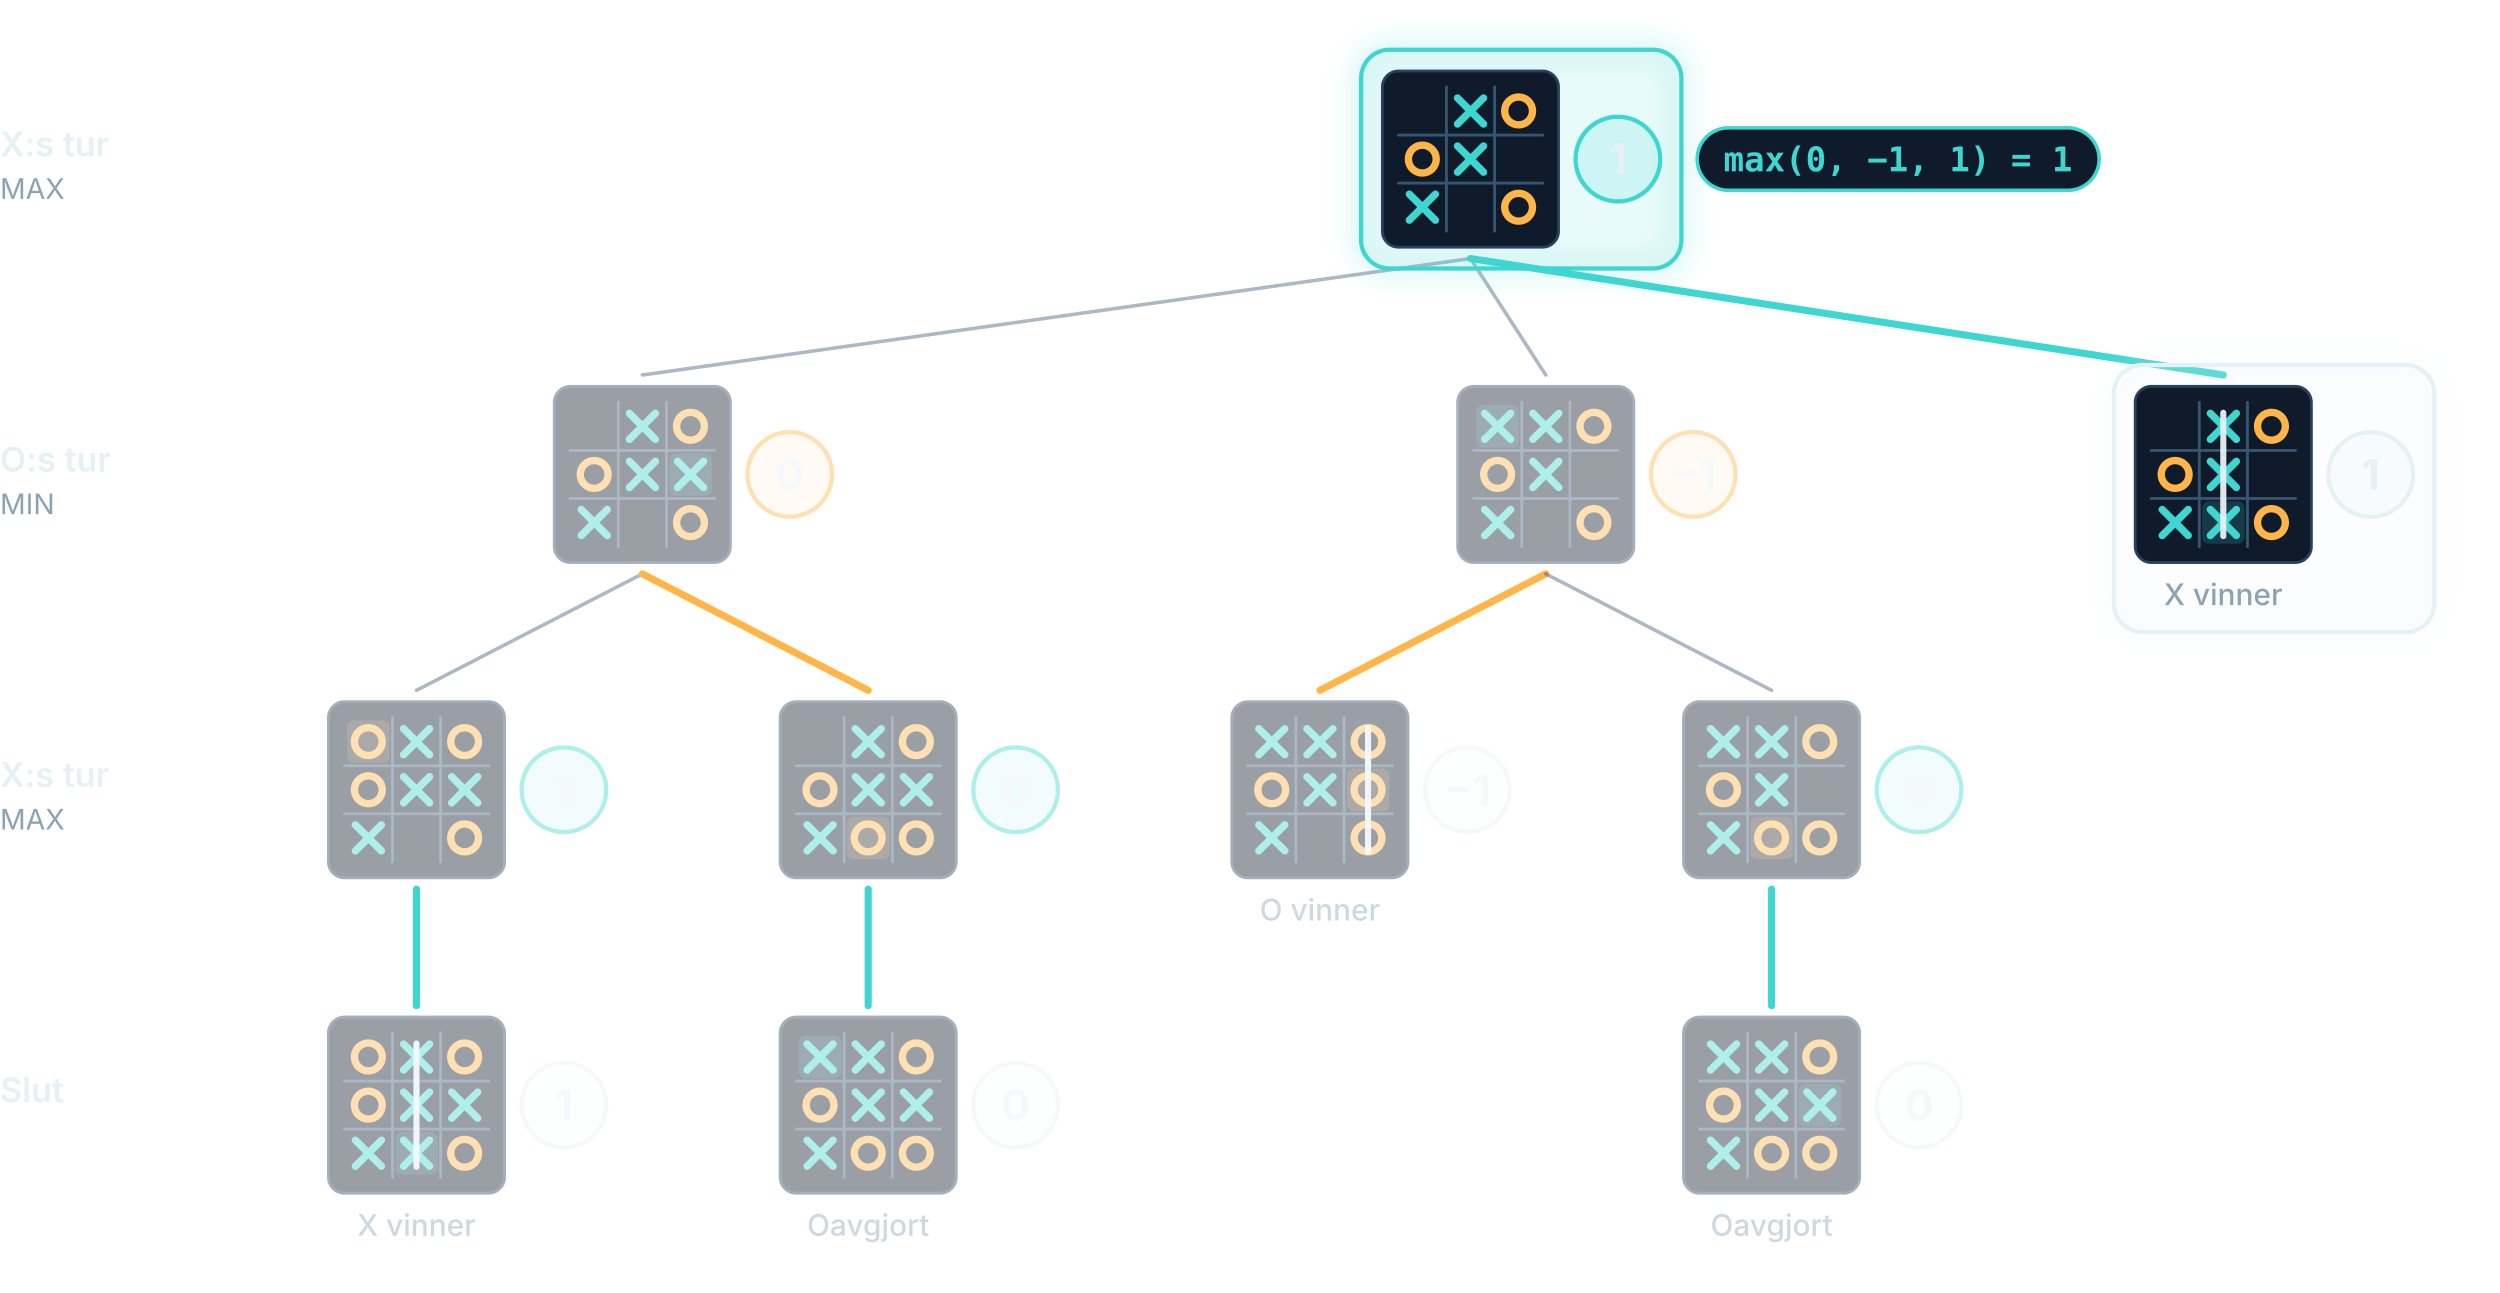
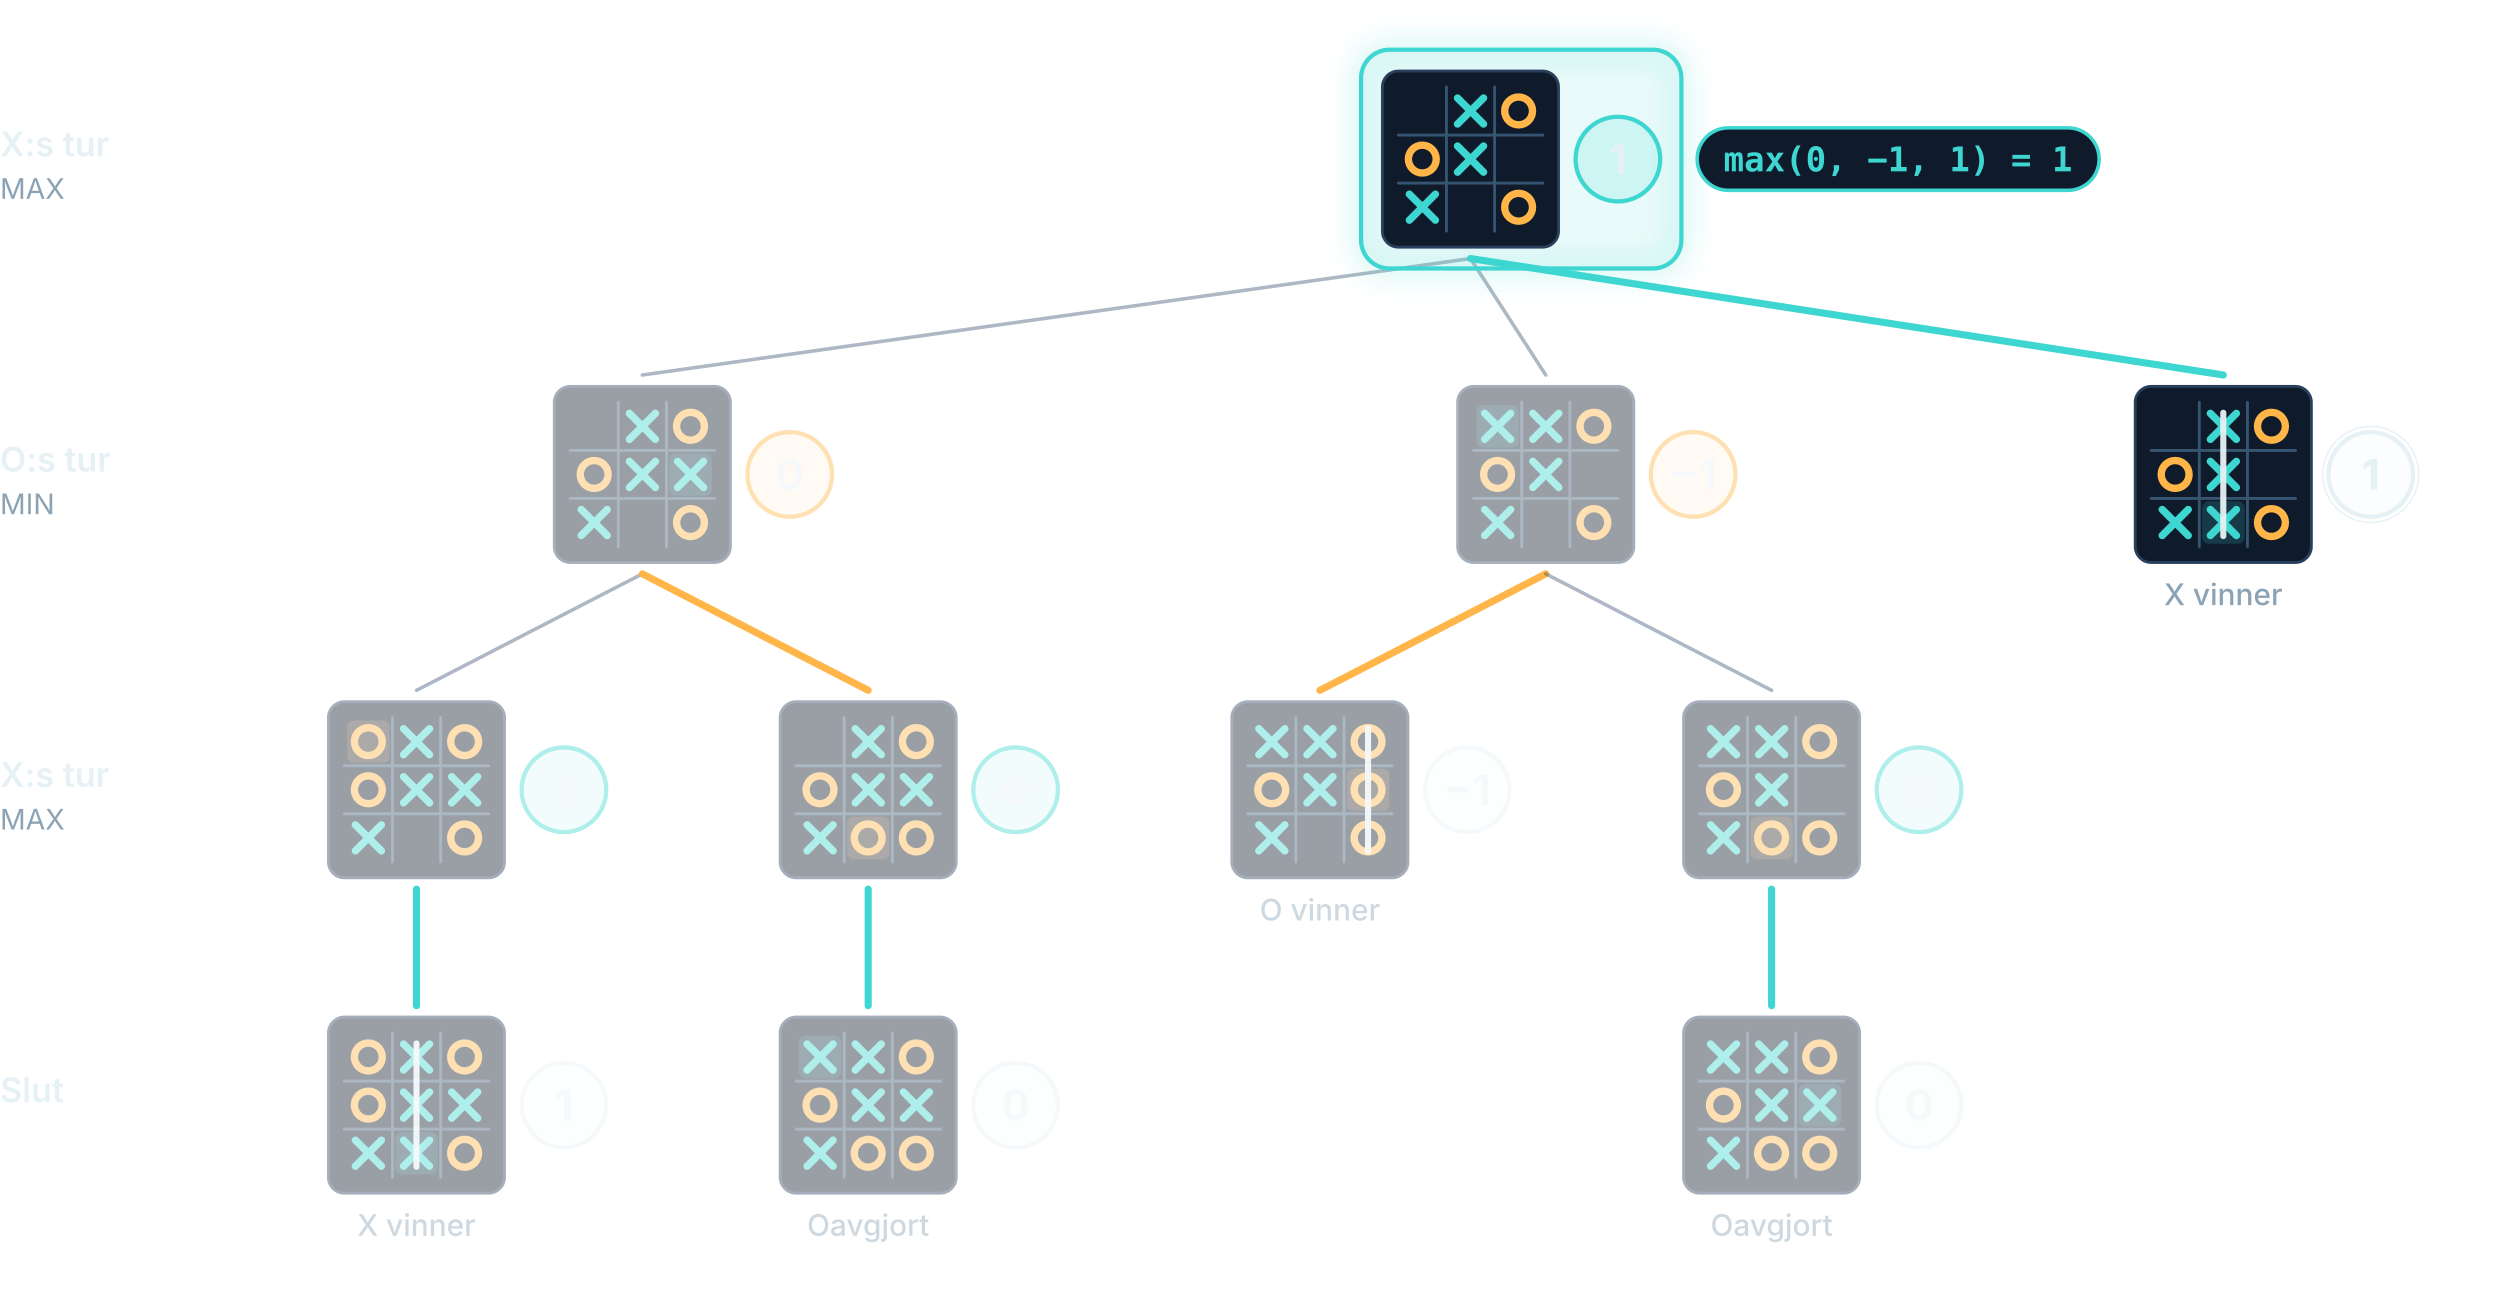
<svg xmlns="http://www.w3.org/2000/svg" viewBox="0 0 1760 910" width="1760" height="910" role="img">
  <defs>
    <filter id="glow" x="-40%" y="-40%" width="180%" height="180%">
      <feGaussianBlur stdDeviation="9" />
    </filter>
    <filter id="soft" x="-20%" y="-20%" width="140%" height="140%">
      <feGaussianBlur stdDeviation="4" />
    </filter>
  </defs>
+   <style>.pulse{animation:pulse 1.7s ease-out infinite}@keyframes pulse{0%{stroke-opacity:.95;stroke-width:3}70%{stroke-opacity:0;stroke-width:30}100%{stroke-opacity:0;stroke-width:30}}@media (prefers-reduced-motion:reduce){.pulse{animation:none;stroke-opacity:.7;stroke-width:9}}</style>
  <text x="0.0" y="110.0" font-family="'IBM Plex Sans','Segoe UI',Inter,Helvetica,Arial,sans-serif" font-size="24" font-weight="600" fill="#E6F1F5" text-anchor="start">X:s tur</text>
  <text x="0.0" y="140.0" font-family="'IBM Plex Sans','Segoe UI',Inter,Helvetica,Arial,sans-serif" font-size="20" font-weight="400" fill="#8BA3B4" text-anchor="start">MAX</text>
  <text x="0.0" y="332.0" font-family="'IBM Plex Sans','Segoe UI',Inter,Helvetica,Arial,sans-serif" font-size="24" font-weight="600" fill="#E6F1F5" text-anchor="start">O:s tur</text>
  <text x="0.0" y="362.0" font-family="'IBM Plex Sans','Segoe UI',Inter,Helvetica,Arial,sans-serif" font-size="20" font-weight="400" fill="#8BA3B4" text-anchor="start">MIN</text>
  <text x="0.0" y="554.0" font-family="'IBM Plex Sans','Segoe UI',Inter,Helvetica,Arial,sans-serif" font-size="24" font-weight="600" fill="#E6F1F5" text-anchor="start">X:s tur</text>
  <text x="0.0" y="584.0" font-family="'IBM Plex Sans','Segoe UI',Inter,Helvetica,Arial,sans-serif" font-size="20" font-weight="400" fill="#8BA3B4" text-anchor="start">MAX</text>
  <text x="0.0" y="776.0" font-family="'IBM Plex Sans','Segoe UI',Inter,Helvetica,Arial,sans-serif" font-size="24" font-weight="600" fill="#E6F1F5" text-anchor="start">Slut</text>
  <path d="M1035.2,182.0L452.2,264.0" stroke="#3B5572" stroke-width="2.5" stroke-linecap="round" opacity="0.42" />
  <path d="M1035.2,182.0L1088.2,264.0" stroke="#3B5572" stroke-width="2.5" stroke-linecap="round" opacity="0.42" />
  <path d="M1035.2,182.0L1565.2,264.0" stroke="#3DD6D0" stroke-width="5" stroke-linecap="round" opacity="1" />
  <path d="M452.2,404.0L293.2,486.0" stroke="#3B5572" stroke-width="2.5" stroke-linecap="round" opacity="0.42" />
  <path d="M452.2,404.0L611.2,486.0" stroke="#FFB547" stroke-width="5" stroke-linecap="round" opacity="1" />
  <path d="M293.2,626.0L293.2,708.0" stroke="#3DD6D0" stroke-width="5" stroke-linecap="round" opacity="1" />
  <path d="M611.2,626.0L611.2,708.0" stroke="#3DD6D0" stroke-width="5" stroke-linecap="round" opacity="1" />
  <path d="M1088.2,404.0L929.2,486.0" stroke="#FFB547" stroke-width="5" stroke-linecap="round" opacity="1" />
  <path d="M1088.2,404.0L1247.2,486.0" stroke="#3B5572" stroke-width="2.5" stroke-linecap="round" opacity="0.42" />
  <path d="M1247.2,626.0L1247.2,708.0" stroke="#3DD6D0" stroke-width="5" stroke-linecap="round" opacity="1" />
-   <rect x="1488.2" y="257.0" width="225.5" height="188.0" rx="20" fill="#E6F1F5" fill-opacity=".07" stroke="#E6F1F5" stroke-width="10" stroke-opacity=".25" filter="url(#glow)" />
-   <rect data-focus-board="r2" x="1488.2" y="257.0" width="225.5" height="188.0" rx="20" fill="#E6F1F5" fill-opacity=".06" stroke="#E6F1F5" stroke-width="3" />
  <rect x="958.2" y="35.0" width="225.5" height="154.0" rx="20" fill="#3DD6D0" fill-opacity=".07" stroke="#3DD6D0" stroke-width="10" stroke-opacity=".25" filter="url(#glow)" />
  <rect data-focus-board="r" x="958.2" y="35.0" width="225.5" height="154.0" rx="20" fill="#3DD6D0" fill-opacity=".06" stroke="#3DD6D0" stroke-width="3" />
  <g data-node="r" opacity="1">
    <rect data-board="r" x="973.2" y="50.0" width="124" height="124" fill="none" />
    <rect x="973.2" y="50.0" width="124" height="124" rx="11.2" fill="#0F1A2B" stroke="#28405C" stroke-width="2" />
    <path d="M1018.3,61.2V162.8M984.4,95.1H1086.1" stroke="#365571" stroke-width="2" stroke-linecap="round" />
    <path d="M1052.2,61.2V162.8M984.4,128.9H1086.1" stroke="#365571" stroke-width="2" stroke-linecap="round" />
    <path d="M1026.1,69.0L1044.4,87.3M1044.4,69.0L1026.1,87.3" stroke="#3DD6D0" stroke-width="5.2" stroke-linecap="round" />
    <circle cx="1069.1" cy="78.1" r="9.8" fill="none" stroke="#FFB547" stroke-width="5.2" />
    <circle cx="1001.3" cy="112.0" r="9.8" fill="none" stroke="#FFB547" stroke-width="5.2" />
    <path d="M1026.1,102.8L1044.4,121.2M1044.4,102.8L1026.1,121.2" stroke="#3DD6D0" stroke-width="5.2" stroke-linecap="round" />
    <path d="M992.2,136.7L1010.5,155.0M1010.5,136.7L992.2,155.0" stroke="#3DD6D0" stroke-width="5.2" stroke-linecap="round" />
    <circle cx="1069.1" cy="145.9" r="9.8" fill="none" stroke="#FFB547" stroke-width="5.2" />
    <circle cx="1139.0" cy="112.0" r="29.8" fill="#3DD6D0" fill-opacity=".16" stroke="#3DD6D0" stroke-width="3" />
    <text x="1139.0" y="122.7" font-family="'IBM Plex Sans','Segoe UI',Inter,Helvetica,Arial,sans-serif" font-size="29.76" font-weight="700" fill="#E6F1F5" text-anchor="middle">1</text>
  </g>
  <g data-node="r0" opacity="0.42">
    <rect data-board="r0" x="390.2" y="272.0" width="124" height="124" fill="none" />
    <rect x="390.2" y="272.0" width="124" height="124" rx="11.2" fill="#0F1A2B" stroke="#28405C" stroke-width="2" />
    <rect x="471.2" y="319.1" width="29.9" height="29.9" rx="4.7" fill="#3DD6D0" fill-opacity=".17" />
    <path d="M435.3,283.2V384.8M401.4,317.1H503.1" stroke="#365571" stroke-width="2" stroke-linecap="round" />
    <path d="M469.2,283.2V384.8M401.4,350.9H503.1" stroke="#365571" stroke-width="2" stroke-linecap="round" />
    <path d="M443.1,291.0L461.4,309.3M461.4,291.0L443.1,309.3" stroke="#3DD6D0" stroke-width="5.2" stroke-linecap="round" />
    <circle cx="486.1" cy="300.1" r="9.8" fill="none" stroke="#FFB547" stroke-width="5.2" />
    <circle cx="418.3" cy="334.0" r="9.8" fill="none" stroke="#FFB547" stroke-width="5.2" />
    <path d="M443.1,324.8L461.4,343.2M461.4,324.8L443.1,343.2" stroke="#3DD6D0" stroke-width="5.2" stroke-linecap="round" />
    <path d="M477.0,324.8L495.3,343.2M495.3,324.8L477.0,343.2" stroke="#3DD6D0" stroke-width="5.2" stroke-linecap="round" />
    <path d="M409.2,358.7L427.5,377.0M427.5,358.7L409.2,377.0" stroke="#3DD6D0" stroke-width="5.2" stroke-linecap="round" />
    <circle cx="486.1" cy="367.9" r="9.8" fill="none" stroke="#FFB547" stroke-width="5.2" />
    <circle cx="556.0" cy="334.0" r="29.8" fill="#FFB547" fill-opacity=".16" stroke="#FFB547" stroke-width="3" />
    <text x="556.0" y="344.7" font-family="'IBM Plex Sans','Segoe UI',Inter,Helvetica,Arial,sans-serif" font-size="29.76" font-weight="700" fill="#E6F1F5" text-anchor="middle">0</text>
  </g>
  <g data-node="r00" opacity="0.42">
    <rect data-board="r00" x="231.2" y="494.0" width="124" height="124" fill="none" />
    <rect x="231.2" y="494.0" width="124" height="124" rx="11.2" fill="#0F1A2B" stroke="#28405C" stroke-width="2" />
    <rect x="244.4" y="507.2" width="29.9" height="29.9" rx="4.7" fill="#FFB547" fill-opacity=".17" />
    <path d="M276.3,505.2V606.8M242.4,539.1H344.1" stroke="#365571" stroke-width="2" stroke-linecap="round" />
    <path d="M310.2,505.2V606.8M242.4,572.9H344.1" stroke="#365571" stroke-width="2" stroke-linecap="round" />
    <circle cx="259.3" cy="522.1" r="9.8" fill="none" stroke="#FFB547" stroke-width="5.2" />
    <path d="M284.1,513.0L302.4,531.3M302.4,513.0L284.1,531.3" stroke="#3DD6D0" stroke-width="5.2" stroke-linecap="round" />
    <circle cx="327.1" cy="522.1" r="9.8" fill="none" stroke="#FFB547" stroke-width="5.2" />
    <circle cx="259.3" cy="556.0" r="9.8" fill="none" stroke="#FFB547" stroke-width="5.2" />
    <path d="M284.1,546.8L302.4,565.2M302.4,546.8L284.1,565.2" stroke="#3DD6D0" stroke-width="5.2" stroke-linecap="round" />
    <path d="M318.0,546.8L336.3,565.2M336.3,546.8L318.0,565.2" stroke="#3DD6D0" stroke-width="5.2" stroke-linecap="round" />
    <path d="M250.2,580.7L268.5,599.0M268.5,580.7L250.2,599.0" stroke="#3DD6D0" stroke-width="5.2" stroke-linecap="round" />
    <circle cx="327.1" cy="589.9" r="9.8" fill="none" stroke="#FFB547" stroke-width="5.2" />
    <circle cx="397.0" cy="556.0" r="29.8" fill="#3DD6D0" fill-opacity=".16" stroke="#3DD6D0" stroke-width="3" />
    <text x="397.0" y="566.7" font-family="'IBM Plex Sans','Segoe UI',Inter,Helvetica,Arial,sans-serif" font-size="29.76" font-weight="700" fill="#E6F1F5" text-anchor="middle">1</text>
  </g>
  <g data-node="r000" opacity="0.42">
    <rect data-board="r000" x="231.2" y="716.0" width="124" height="124" fill="none" />
    <rect x="231.2" y="716.0" width="124" height="124" rx="11.2" fill="#0F1A2B" stroke="#28405C" stroke-width="2" />
    <rect x="278.3" y="796.9" width="29.9" height="29.9" rx="4.7" fill="#3DD6D0" fill-opacity=".17" />
    <path d="M276.3,727.2V828.8M242.4,761.1H344.1" stroke="#365571" stroke-width="2" stroke-linecap="round" />
    <path d="M310.2,727.2V828.8M242.4,794.9H344.1" stroke="#365571" stroke-width="2" stroke-linecap="round" />
    <circle cx="259.3" cy="744.1" r="9.8" fill="none" stroke="#FFB547" stroke-width="5.2" />
    <path d="M284.1,735.0L302.4,753.3M302.4,735.0L284.1,753.3" stroke="#3DD6D0" stroke-width="5.2" stroke-linecap="round" />
    <circle cx="327.1" cy="744.1" r="9.8" fill="none" stroke="#FFB547" stroke-width="5.2" />
    <circle cx="259.3" cy="778.0" r="9.8" fill="none" stroke="#FFB547" stroke-width="5.2" />
    <path d="M284.1,768.8L302.4,787.2M302.4,768.8L284.1,787.2" stroke="#3DD6D0" stroke-width="5.2" stroke-linecap="round" />
    <path d="M318.0,768.8L336.3,787.2M336.3,768.8L318.0,787.2" stroke="#3DD6D0" stroke-width="5.2" stroke-linecap="round" />
    <path d="M250.2,802.7L268.5,821.0M268.5,802.7L250.2,821.0" stroke="#3DD6D0" stroke-width="5.2" stroke-linecap="round" />
    <path d="M284.1,802.7L302.4,821.0M302.4,802.7L284.1,821.0" stroke="#3DD6D0" stroke-width="5.2" stroke-linecap="round" />
    <circle cx="327.1" cy="811.9" r="9.8" fill="none" stroke="#FFB547" stroke-width="5.2" />
    <path d="M293.2,734.6L293.2,821.4" stroke="#3DD6D0" stroke-width="13.6" stroke-linecap="round" opacity=".35" filter="url(#soft)" />
    <path d="M293.2,734.6L293.2,821.4" stroke="#E6F1F5" stroke-width="4.3" stroke-linecap="round" opacity=".95" />
    <circle cx="397.0" cy="778.0" r="29.8" fill="#E6F1F5" fill-opacity=".16" stroke="#E6F1F5" stroke-width="3" />
    <text x="397.0" y="788.7" font-family="'IBM Plex Sans','Segoe UI',Inter,Helvetica,Arial,sans-serif" font-size="29.76" font-weight="700" fill="#E6F1F5" text-anchor="middle">1</text>
    <text x="293.2" y="870.0" font-family="'IBM Plex Sans','Segoe UI',Inter,Helvetica,Arial,sans-serif" font-size="21" font-weight="500" fill="#8BA3B4" text-anchor="middle">X vinner</text>
  </g>
  <g data-node="r01" opacity="0.42">
    <rect data-board="r01" x="549.2" y="494.0" width="124" height="124" fill="none" />
    <rect x="549.2" y="494.0" width="124" height="124" rx="11.2" fill="#0F1A2B" stroke="#28405C" stroke-width="2" />
    <rect x="596.3" y="574.9" width="29.9" height="29.9" rx="4.7" fill="#FFB547" fill-opacity=".17" />
    <path d="M594.3,505.2V606.8M560.4,539.1H662.1" stroke="#365571" stroke-width="2" stroke-linecap="round" />
    <path d="M628.2,505.2V606.8M560.4,572.9H662.1" stroke="#365571" stroke-width="2" stroke-linecap="round" />
    <path d="M602.1,513.0L620.4,531.3M620.4,513.0L602.1,531.3" stroke="#3DD6D0" stroke-width="5.2" stroke-linecap="round" />
    <circle cx="645.1" cy="522.1" r="9.8" fill="none" stroke="#FFB547" stroke-width="5.2" />
    <circle cx="577.3" cy="556.0" r="9.8" fill="none" stroke="#FFB547" stroke-width="5.2" />
    <path d="M602.1,546.8L620.4,565.2M620.4,546.8L602.1,565.2" stroke="#3DD6D0" stroke-width="5.2" stroke-linecap="round" />
    <path d="M636.0,546.8L654.3,565.2M654.3,546.8L636.0,565.2" stroke="#3DD6D0" stroke-width="5.2" stroke-linecap="round" />
    <path d="M568.2,580.7L586.5,599.0M586.5,580.7L568.2,599.0" stroke="#3DD6D0" stroke-width="5.2" stroke-linecap="round" />
    <circle cx="611.2" cy="589.9" r="9.8" fill="none" stroke="#FFB547" stroke-width="5.2" />
    <circle cx="645.1" cy="589.9" r="9.8" fill="none" stroke="#FFB547" stroke-width="5.2" />
    <circle cx="715.0" cy="556.0" r="29.8" fill="#3DD6D0" fill-opacity=".16" stroke="#3DD6D0" stroke-width="3" />
    <text x="715.0" y="566.7" font-family="'IBM Plex Sans','Segoe UI',Inter,Helvetica,Arial,sans-serif" font-size="29.76" font-weight="700" fill="#E6F1F5" text-anchor="middle">0</text>
  </g>
  <g data-node="r010" opacity="0.42">
    <rect data-board="r010" x="549.2" y="716.0" width="124" height="124" fill="none" />
    <rect x="549.2" y="716.0" width="124" height="124" rx="11.2" fill="#0F1A2B" stroke="#28405C" stroke-width="2" />
    <rect x="562.4" y="729.2" width="29.9" height="29.9" rx="4.7" fill="#3DD6D0" fill-opacity=".17" />
    <path d="M594.3,727.2V828.8M560.4,761.1H662.1" stroke="#365571" stroke-width="2" stroke-linecap="round" />
    <path d="M628.2,727.2V828.8M560.4,794.9H662.1" stroke="#365571" stroke-width="2" stroke-linecap="round" />
    <path d="M568.2,735.0L586.5,753.3M586.5,735.0L568.2,753.3" stroke="#3DD6D0" stroke-width="5.2" stroke-linecap="round" />
    <path d="M602.1,735.0L620.4,753.3M620.4,735.0L602.1,753.3" stroke="#3DD6D0" stroke-width="5.2" stroke-linecap="round" />
    <circle cx="645.1" cy="744.1" r="9.8" fill="none" stroke="#FFB547" stroke-width="5.2" />
    <circle cx="577.3" cy="778.0" r="9.8" fill="none" stroke="#FFB547" stroke-width="5.2" />
    <path d="M602.1,768.8L620.4,787.2M620.4,768.8L602.1,787.2" stroke="#3DD6D0" stroke-width="5.2" stroke-linecap="round" />
    <path d="M636.0,768.8L654.3,787.2M654.3,768.8L636.0,787.2" stroke="#3DD6D0" stroke-width="5.2" stroke-linecap="round" />
    <path d="M568.2,802.7L586.5,821.0M586.5,802.7L568.2,821.0" stroke="#3DD6D0" stroke-width="5.2" stroke-linecap="round" />
    <circle cx="611.2" cy="811.9" r="9.8" fill="none" stroke="#FFB547" stroke-width="5.2" />
    <circle cx="645.1" cy="811.9" r="9.8" fill="none" stroke="#FFB547" stroke-width="5.2" />
    <circle cx="715.0" cy="778.0" r="29.8" fill="#E6F1F5" fill-opacity=".16" stroke="#E6F1F5" stroke-width="3" />
    <text x="715.0" y="788.7" font-family="'IBM Plex Sans','Segoe UI',Inter,Helvetica,Arial,sans-serif" font-size="29.76" font-weight="700" fill="#E6F1F5" text-anchor="middle">0</text>
    <text x="611.2" y="870.0" font-family="'IBM Plex Sans','Segoe UI',Inter,Helvetica,Arial,sans-serif" font-size="21" font-weight="500" fill="#8BA3B4" text-anchor="middle">Oavgjort</text>
  </g>
  <g data-node="r1" opacity="0.42">
    <rect data-board="r1" x="1026.2" y="272.0" width="124" height="124" fill="none" />
    <rect x="1026.2" y="272.0" width="124" height="124" rx="11.2" fill="#0F1A2B" stroke="#28405C" stroke-width="2" />
    <rect x="1039.4" y="285.2" width="29.9" height="29.9" rx="4.7" fill="#3DD6D0" fill-opacity=".17" />
    <path d="M1071.3,283.2V384.8M1037.4,317.1H1139.1" stroke="#365571" stroke-width="2" stroke-linecap="round" />
    <path d="M1105.2,283.2V384.8M1037.4,350.9H1139.1" stroke="#365571" stroke-width="2" stroke-linecap="round" />
    <path d="M1045.2,291.0L1063.5,309.3M1063.5,291.0L1045.2,309.3" stroke="#3DD6D0" stroke-width="5.2" stroke-linecap="round" />
    <path d="M1079.1,291.0L1097.4,309.3M1097.4,291.0L1079.1,309.3" stroke="#3DD6D0" stroke-width="5.2" stroke-linecap="round" />
    <circle cx="1122.1" cy="300.1" r="9.8" fill="none" stroke="#FFB547" stroke-width="5.2" />
    <circle cx="1054.3" cy="334.0" r="9.8" fill="none" stroke="#FFB547" stroke-width="5.2" />
    <path d="M1079.1,324.8L1097.4,343.2M1097.4,324.8L1079.1,343.2" stroke="#3DD6D0" stroke-width="5.2" stroke-linecap="round" />
    <path d="M1045.2,358.7L1063.5,377.0M1063.5,358.7L1045.2,377.0" stroke="#3DD6D0" stroke-width="5.2" stroke-linecap="round" />
    <circle cx="1122.1" cy="367.9" r="9.8" fill="none" stroke="#FFB547" stroke-width="5.2" />
    <circle cx="1192.0" cy="334.0" r="29.8" fill="#FFB547" fill-opacity=".16" stroke="#FFB547" stroke-width="3" />
    <text x="1192.0" y="344.7" font-family="'IBM Plex Sans','Segoe UI',Inter,Helvetica,Arial,sans-serif" font-size="29.76" font-weight="700" fill="#E6F1F5" text-anchor="middle">−1</text>
  </g>
  <g data-node="r10" opacity="0.42">
    <rect data-board="r10" x="867.2" y="494.0" width="124" height="124" fill="none" />
    <rect x="867.2" y="494.0" width="124" height="124" rx="11.2" fill="#0F1A2B" stroke="#28405C" stroke-width="2" />
    <rect x="948.2" y="541.1" width="29.9" height="29.9" rx="4.7" fill="#FFB547" fill-opacity=".17" />
    <path d="M912.3,505.2V606.8M878.4,539.1H980.1" stroke="#365571" stroke-width="2" stroke-linecap="round" />
    <path d="M946.2,505.2V606.8M878.4,572.9H980.1" stroke="#365571" stroke-width="2" stroke-linecap="round" />
    <path d="M886.2,513.0L904.5,531.3M904.5,513.0L886.2,531.3" stroke="#3DD6D0" stroke-width="5.2" stroke-linecap="round" />
    <path d="M920.1,513.0L938.4,531.3M938.4,513.0L920.1,531.3" stroke="#3DD6D0" stroke-width="5.2" stroke-linecap="round" />
    <circle cx="963.1" cy="522.1" r="9.8" fill="none" stroke="#FFB547" stroke-width="5.2" />
    <circle cx="895.3" cy="556.0" r="9.8" fill="none" stroke="#FFB547" stroke-width="5.2" />
    <path d="M920.1,546.8L938.4,565.2M938.4,546.8L920.1,565.2" stroke="#3DD6D0" stroke-width="5.2" stroke-linecap="round" />
    <circle cx="963.1" cy="556.0" r="9.8" fill="none" stroke="#FFB547" stroke-width="5.2" />
    <path d="M886.2,580.7L904.5,599.0M904.5,580.7L886.2,599.0" stroke="#3DD6D0" stroke-width="5.2" stroke-linecap="round" />
    <circle cx="963.1" cy="589.9" r="9.8" fill="none" stroke="#FFB547" stroke-width="5.2" />
    <path d="M963.1,512.6L963.1,599.4" stroke="#FFB547" stroke-width="13.6" stroke-linecap="round" opacity=".35" filter="url(#soft)" />
    <path d="M963.1,512.6L963.1,599.4" stroke="#E6F1F5" stroke-width="4.3" stroke-linecap="round" opacity=".95" />
    <circle cx="1033.0" cy="556.0" r="29.8" fill="#E6F1F5" fill-opacity=".16" stroke="#E6F1F5" stroke-width="3" />
    <text x="1033.0" y="566.7" font-family="'IBM Plex Sans','Segoe UI',Inter,Helvetica,Arial,sans-serif" font-size="29.76" font-weight="700" fill="#E6F1F5" text-anchor="middle">−1</text>
    <text x="929.2" y="648.0" font-family="'IBM Plex Sans','Segoe UI',Inter,Helvetica,Arial,sans-serif" font-size="21" font-weight="500" fill="#8BA3B4" text-anchor="middle">O vinner</text>
  </g>
  <g data-node="r11" opacity="0.42">
    <rect data-board="r11" x="1185.2" y="494.0" width="124" height="124" fill="none" />
    <rect x="1185.2" y="494.0" width="124" height="124" rx="11.2" fill="#0F1A2B" stroke="#28405C" stroke-width="2" />
    <rect x="1232.3" y="574.9" width="29.9" height="29.9" rx="4.7" fill="#FFB547" fill-opacity=".17" />
    <path d="M1230.3,505.2V606.8M1196.4,539.1H1298.1" stroke="#365571" stroke-width="2" stroke-linecap="round" />
    <path d="M1264.2,505.2V606.8M1196.4,572.9H1298.1" stroke="#365571" stroke-width="2" stroke-linecap="round" />
    <path d="M1204.2,513.0L1222.5,531.3M1222.5,513.0L1204.2,531.3" stroke="#3DD6D0" stroke-width="5.2" stroke-linecap="round" />
    <path d="M1238.1,513.0L1256.4,531.3M1256.4,513.0L1238.1,531.3" stroke="#3DD6D0" stroke-width="5.2" stroke-linecap="round" />
    <circle cx="1281.1" cy="522.1" r="9.8" fill="none" stroke="#FFB547" stroke-width="5.2" />
    <circle cx="1213.3" cy="556.0" r="9.8" fill="none" stroke="#FFB547" stroke-width="5.2" />
    <path d="M1238.1,546.8L1256.4,565.2M1256.4,546.8L1238.1,565.2" stroke="#3DD6D0" stroke-width="5.2" stroke-linecap="round" />
    <path d="M1204.2,580.7L1222.5,599.0M1222.5,580.7L1204.2,599.0" stroke="#3DD6D0" stroke-width="5.2" stroke-linecap="round" />
    <circle cx="1247.2" cy="589.9" r="9.8" fill="none" stroke="#FFB547" stroke-width="5.2" />
    <circle cx="1281.1" cy="589.9" r="9.8" fill="none" stroke="#FFB547" stroke-width="5.2" />
    <circle cx="1351.0" cy="556.0" r="29.8" fill="#3DD6D0" fill-opacity=".16" stroke="#3DD6D0" stroke-width="3" />
    <text x="1351.0" y="566.7" font-family="'IBM Plex Sans','Segoe UI',Inter,Helvetica,Arial,sans-serif" font-size="29.76" font-weight="700" fill="#E6F1F5" text-anchor="middle">0</text>
  </g>
  <g data-node="r110" opacity="0.42">
    <rect data-board="r110" x="1185.2" y="716.0" width="124" height="124" fill="none" />
    <rect x="1185.2" y="716.0" width="124" height="124" rx="11.2" fill="#0F1A2B" stroke="#28405C" stroke-width="2" />
    <rect x="1266.2" y="763.1" width="29.9" height="29.9" rx="4.7" fill="#3DD6D0" fill-opacity=".17" />
    <path d="M1230.3,727.2V828.8M1196.4,761.1H1298.1" stroke="#365571" stroke-width="2" stroke-linecap="round" />
    <path d="M1264.2,727.2V828.8M1196.4,794.9H1298.1" stroke="#365571" stroke-width="2" stroke-linecap="round" />
    <path d="M1204.2,735.0L1222.5,753.3M1222.5,735.0L1204.2,753.3" stroke="#3DD6D0" stroke-width="5.2" stroke-linecap="round" />
    <path d="M1238.1,735.0L1256.4,753.3M1256.4,735.0L1238.1,753.3" stroke="#3DD6D0" stroke-width="5.2" stroke-linecap="round" />
    <circle cx="1281.1" cy="744.1" r="9.8" fill="none" stroke="#FFB547" stroke-width="5.2" />
    <circle cx="1213.3" cy="778.0" r="9.8" fill="none" stroke="#FFB547" stroke-width="5.2" />
    <path d="M1238.1,768.8L1256.4,787.2M1256.4,768.8L1238.1,787.2" stroke="#3DD6D0" stroke-width="5.2" stroke-linecap="round" />
    <path d="M1272.0,768.8L1290.3,787.2M1290.3,768.8L1272.0,787.2" stroke="#3DD6D0" stroke-width="5.2" stroke-linecap="round" />
    <path d="M1204.2,802.7L1222.5,821.0M1222.5,802.7L1204.2,821.0" stroke="#3DD6D0" stroke-width="5.2" stroke-linecap="round" />
    <circle cx="1247.2" cy="811.9" r="9.8" fill="none" stroke="#FFB547" stroke-width="5.2" />
    <circle cx="1281.1" cy="811.9" r="9.8" fill="none" stroke="#FFB547" stroke-width="5.2" />
    <circle cx="1351.0" cy="778.0" r="29.8" fill="#E6F1F5" fill-opacity=".16" stroke="#E6F1F5" stroke-width="3" />
    <text x="1351.0" y="788.7" font-family="'IBM Plex Sans','Segoe UI',Inter,Helvetica,Arial,sans-serif" font-size="29.76" font-weight="700" fill="#E6F1F5" text-anchor="middle">0</text>
    <text x="1247.2" y="870.0" font-family="'IBM Plex Sans','Segoe UI',Inter,Helvetica,Arial,sans-serif" font-size="21" font-weight="500" fill="#8BA3B4" text-anchor="middle">Oavgjort</text>
  </g>
  <g data-node="r2" opacity="1">
+     <circle class="pulse" data-pulse="r2" cx="1669.0" cy="334.0" r="33.8" fill="none" stroke="#E6F1F5" />
    <rect data-board="r2" x="1503.2" y="272.0" width="124" height="124" fill="none" />
    <rect x="1503.2" y="272.0" width="124" height="124" rx="11.2" fill="#0F1A2B" stroke="#28405C" stroke-width="2" />
    <rect x="1550.3" y="352.9" width="29.9" height="29.9" rx="4.7" fill="#3DD6D0" fill-opacity=".17" />
    <path d="M1548.3,283.2V384.8M1514.4,317.1H1616.1" stroke="#365571" stroke-width="2" stroke-linecap="round" />
    <path d="M1582.2,283.2V384.8M1514.4,350.9H1616.1" stroke="#365571" stroke-width="2" stroke-linecap="round" />
    <path d="M1556.1,291.0L1574.4,309.3M1574.4,291.0L1556.1,309.3" stroke="#3DD6D0" stroke-width="5.2" stroke-linecap="round" />
    <circle cx="1599.1" cy="300.1" r="9.8" fill="none" stroke="#FFB547" stroke-width="5.2" />
    <circle cx="1531.3" cy="334.0" r="9.8" fill="none" stroke="#FFB547" stroke-width="5.2" />
    <path d="M1556.1,324.8L1574.4,343.2M1574.4,324.8L1556.1,343.2" stroke="#3DD6D0" stroke-width="5.2" stroke-linecap="round" />
    <path d="M1522.2,358.7L1540.5,377.0M1540.5,358.7L1522.2,377.0" stroke="#3DD6D0" stroke-width="5.2" stroke-linecap="round" />
    <path d="M1556.1,358.7L1574.4,377.0M1574.4,358.7L1556.1,377.0" stroke="#3DD6D0" stroke-width="5.2" stroke-linecap="round" />
    <circle cx="1599.1" cy="367.9" r="9.8" fill="none" stroke="#FFB547" stroke-width="5.2" />
    <path d="M1565.2,290.6L1565.2,377.4" stroke="#3DD6D0" stroke-width="13.6" stroke-linecap="round" opacity=".35" filter="url(#soft)" />
    <path d="M1565.2,290.6L1565.2,377.4" stroke="#E6F1F5" stroke-width="4.3" stroke-linecap="round" opacity=".95" />
    <circle cx="1669.0" cy="334.0" r="29.8" fill="#E6F1F5" fill-opacity=".16" stroke="#E6F1F5" stroke-width="3" />
    <text x="1669.0" y="344.7" font-family="'IBM Plex Sans','Segoe UI',Inter,Helvetica,Arial,sans-serif" font-size="29.76" font-weight="700" fill="#E6F1F5" text-anchor="middle">1</text>
    <text x="1565.2" y="426.0" font-family="'IBM Plex Sans','Segoe UI',Inter,Helvetica,Arial,sans-serif" font-size="21" font-weight="500" fill="#8BA3B4" text-anchor="middle">X vinner</text>
  </g>
  <rect x="1194.8" y="90.0" width="283.0" height="44.0" rx="22.0" fill="#0F1A2B" stroke="#3DD6D0" stroke-width="2.5" />
  <text x="1336.2" y="120.6" font-family="'IBM Plex Mono','SFMono-Regular',Menlo,Consolas,monospace" font-size="24" font-weight="600" fill="#3DD6D0" text-anchor="middle">max(0, −1, 1) = 1</text>
</svg>
